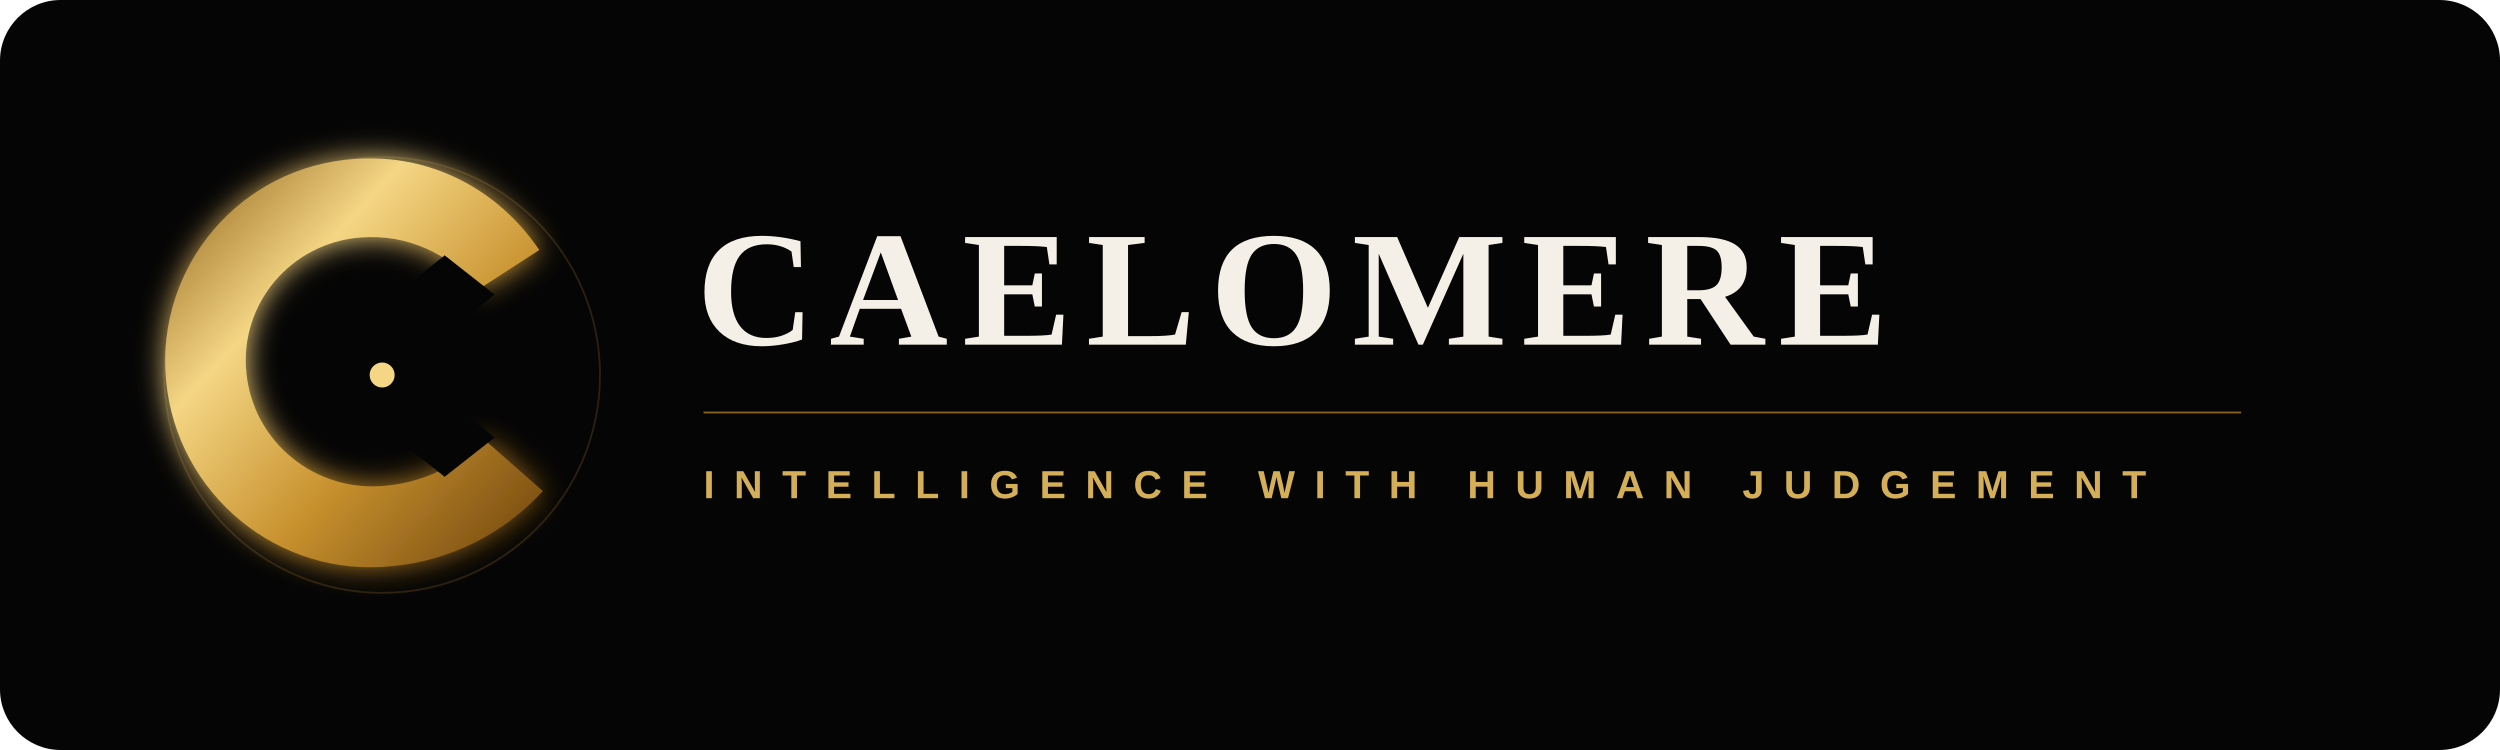
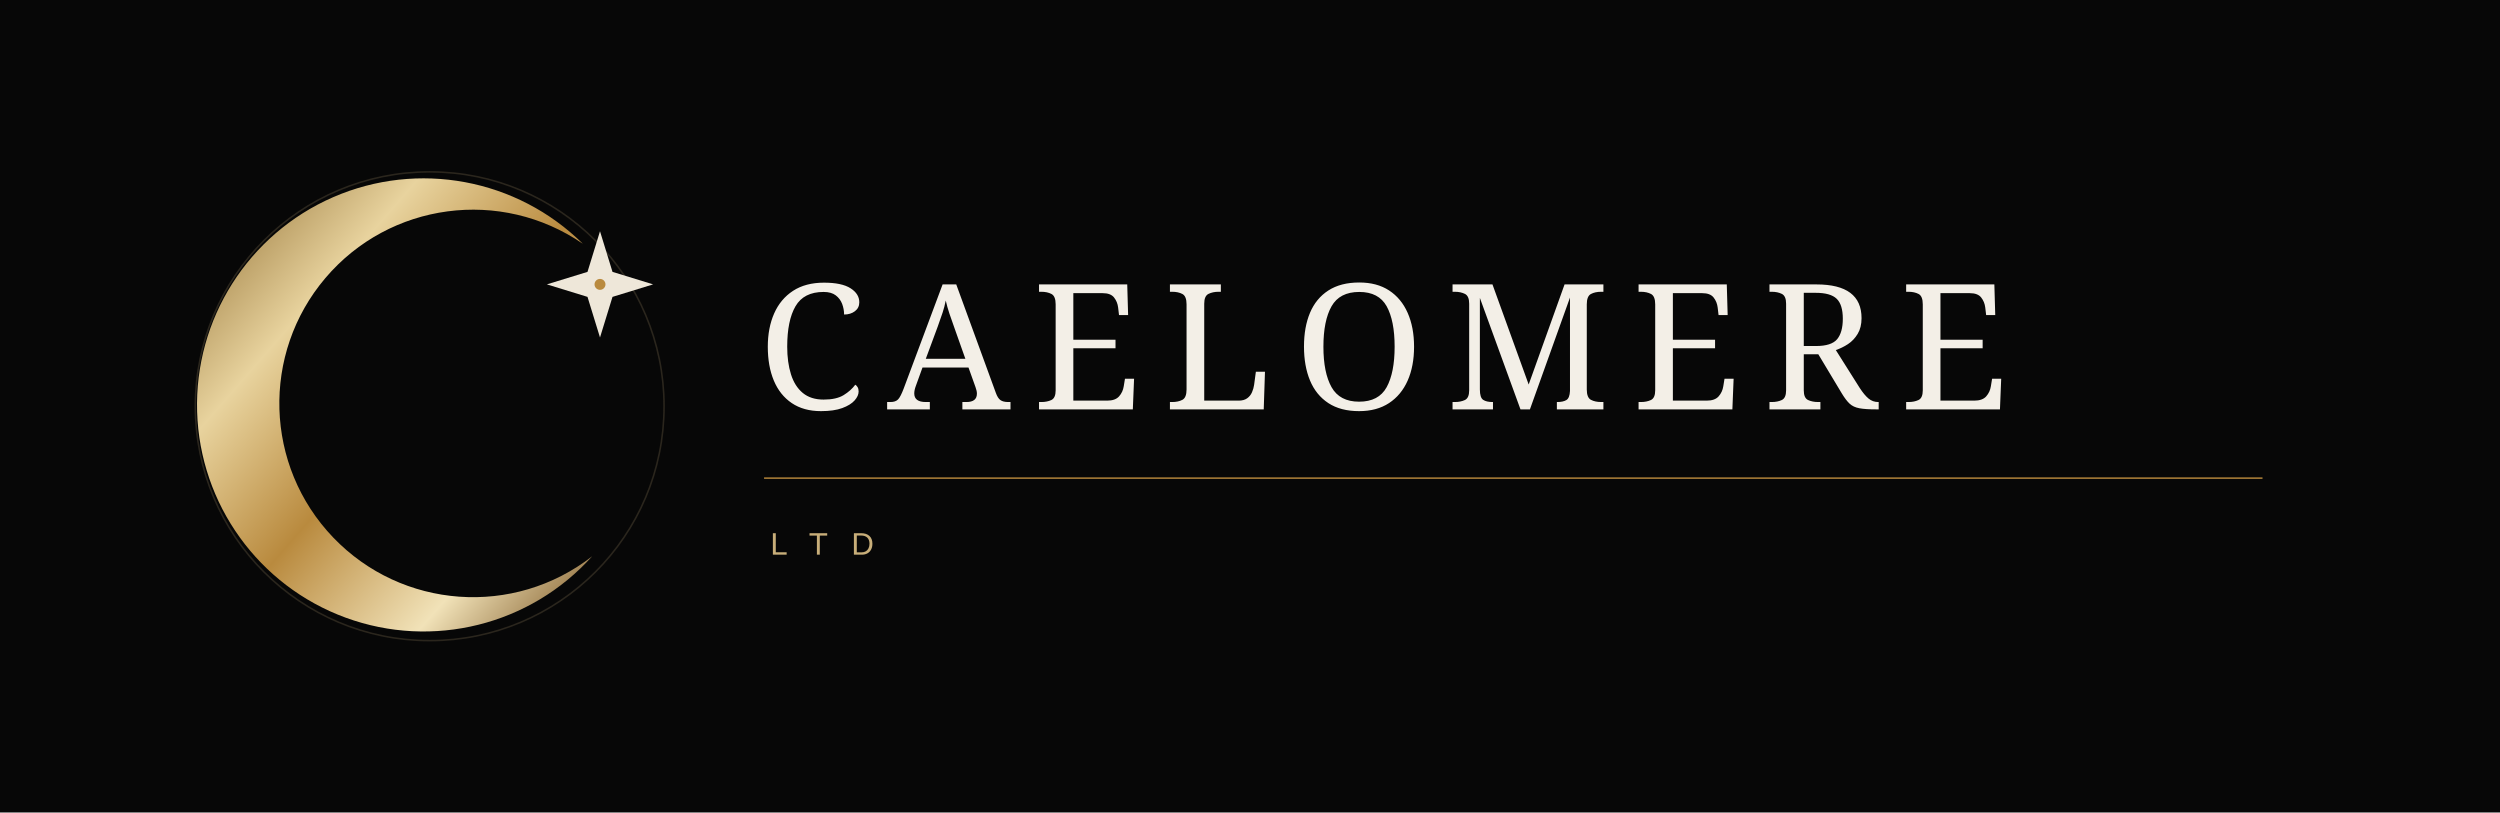
- <svg xmlns="http://www.w3.org/2000/svg" viewBox="0 0 1400 420" role="img" aria-labelledby="title desc">
+ <svg xmlns="http://www.w3.org/2000/svg" viewBox="0 0 1600 520" role="img" aria-labelledby="title desc">
  <defs>
-     <linearGradient id="gold" x1="0" y1="0" x2="1" y2="1">
-       <stop offset="0" stop-color="#8A5B16" />
-       <stop offset="0.32" stop-color="#F4D684" />
-       <stop offset="0.62" stop-color="#C8912E" />
-       <stop offset="1" stop-color="#6C420D" />
+     <linearGradient id="champagne" x1="0" y1="0" x2="1" y2="1">
+       <stop offset="0" stop-color="#8C692C" />
+       <stop offset="0.28" stop-color="#E8D39E" />
+       <stop offset="0.52" stop-color="#B98A3E" />
+       <stop offset="0.78" stop-color="#F1E2B8" />
+       <stop offset="1" stop-color="#76501D" />
    </linearGradient>
-     <filter id="glow" x="-30%" y="-30%" width="160%" height="160%">
-       <feGaussianBlur stdDeviation="8" result="b" />
-       <feMerge>
-         <feMergeNode in="b" />
-         <feMergeNode in="SourceGraphic" />
-       </feMerge>
-     </filter>
  </defs>
-   <rect width="1400" height="420" rx="34" fill="#050505" />
-   <g transform="translate(58 54)">
-     <circle cx="156" cy="156" r="122" fill="none" stroke="#2B2111" stroke-width="1" />
-     <path d="M244 86C221 52 183 32 141 35C77 39 29 95 35 159C41 223 98 270 162 263C194 260 224 245 246 221L213 192C198 207 179 216 158 218C119 222 84 194 80 155C76 116 105 82 144 79C170 77 194 88 210 108Z" fill="url(#gold)" filter="url(#glow)" />
-     <path d="M219 111L169 151L219 191L191 213L113 151L191 89Z" fill="#050505" />
-     <circle cx="156" cy="156" r="7" fill="#F4D684" />
+   <rect width="1600" height="520" fill="#070707" />
+   <g transform="translate(85 65)">
+     <circle cx="190" cy="195" r="150" fill="none" stroke="#2B261D" stroke-width="1" />
+     <path d="M288 91A145 145 0 1 0 294 291A124 124 0 1 1 288 91Z" fill="url(#champagne)" />
+     <path d="M299 83L307 109L333 117L307 125L299 151L291 125L265 117L291 109Z" fill="#EEE7D9" />
+     <circle cx="299" cy="117" r="3.5" fill="#B98A3E" />
  </g>
-   <g transform="translate(390 103)">
-     <text x="0" y="90" fill="#F5F0E7" font-family="Georgia, 'Times New Roman', serif" font-size="92" font-weight="600" letter-spacing="8">CAELOMERE</text>
-     <line x1="4" y1="128" x2="865" y2="128" stroke="#8A651F" stroke-width="1" />
-     <text x="4" y="176" fill="#D4AF58" font-family="Arial, Helvetica, sans-serif" font-size="22" font-weight="700" letter-spacing="11">INTELLIGENCE WITH HUMAN JUDGEMENT</text>
+   <g transform="translate(485 150)">
+     <text x="0" y="112" fill="#F3EFE7" font-family="Baskerville, 'Libre Baskerville', Georgia, serif" font-size="112" font-weight="400" letter-spacing="14">CAELOMERE</text>
+     <line x1="4" y1="156" x2="963" y2="156" stroke="#A97D37" stroke-width="1" />
+     <text x="8" y="205" fill="#C8AE79" font-family="Arial, Helvetica, sans-serif" font-size="20" font-weight="400" letter-spacing="15">LTD</text>
  </g>
</svg>
